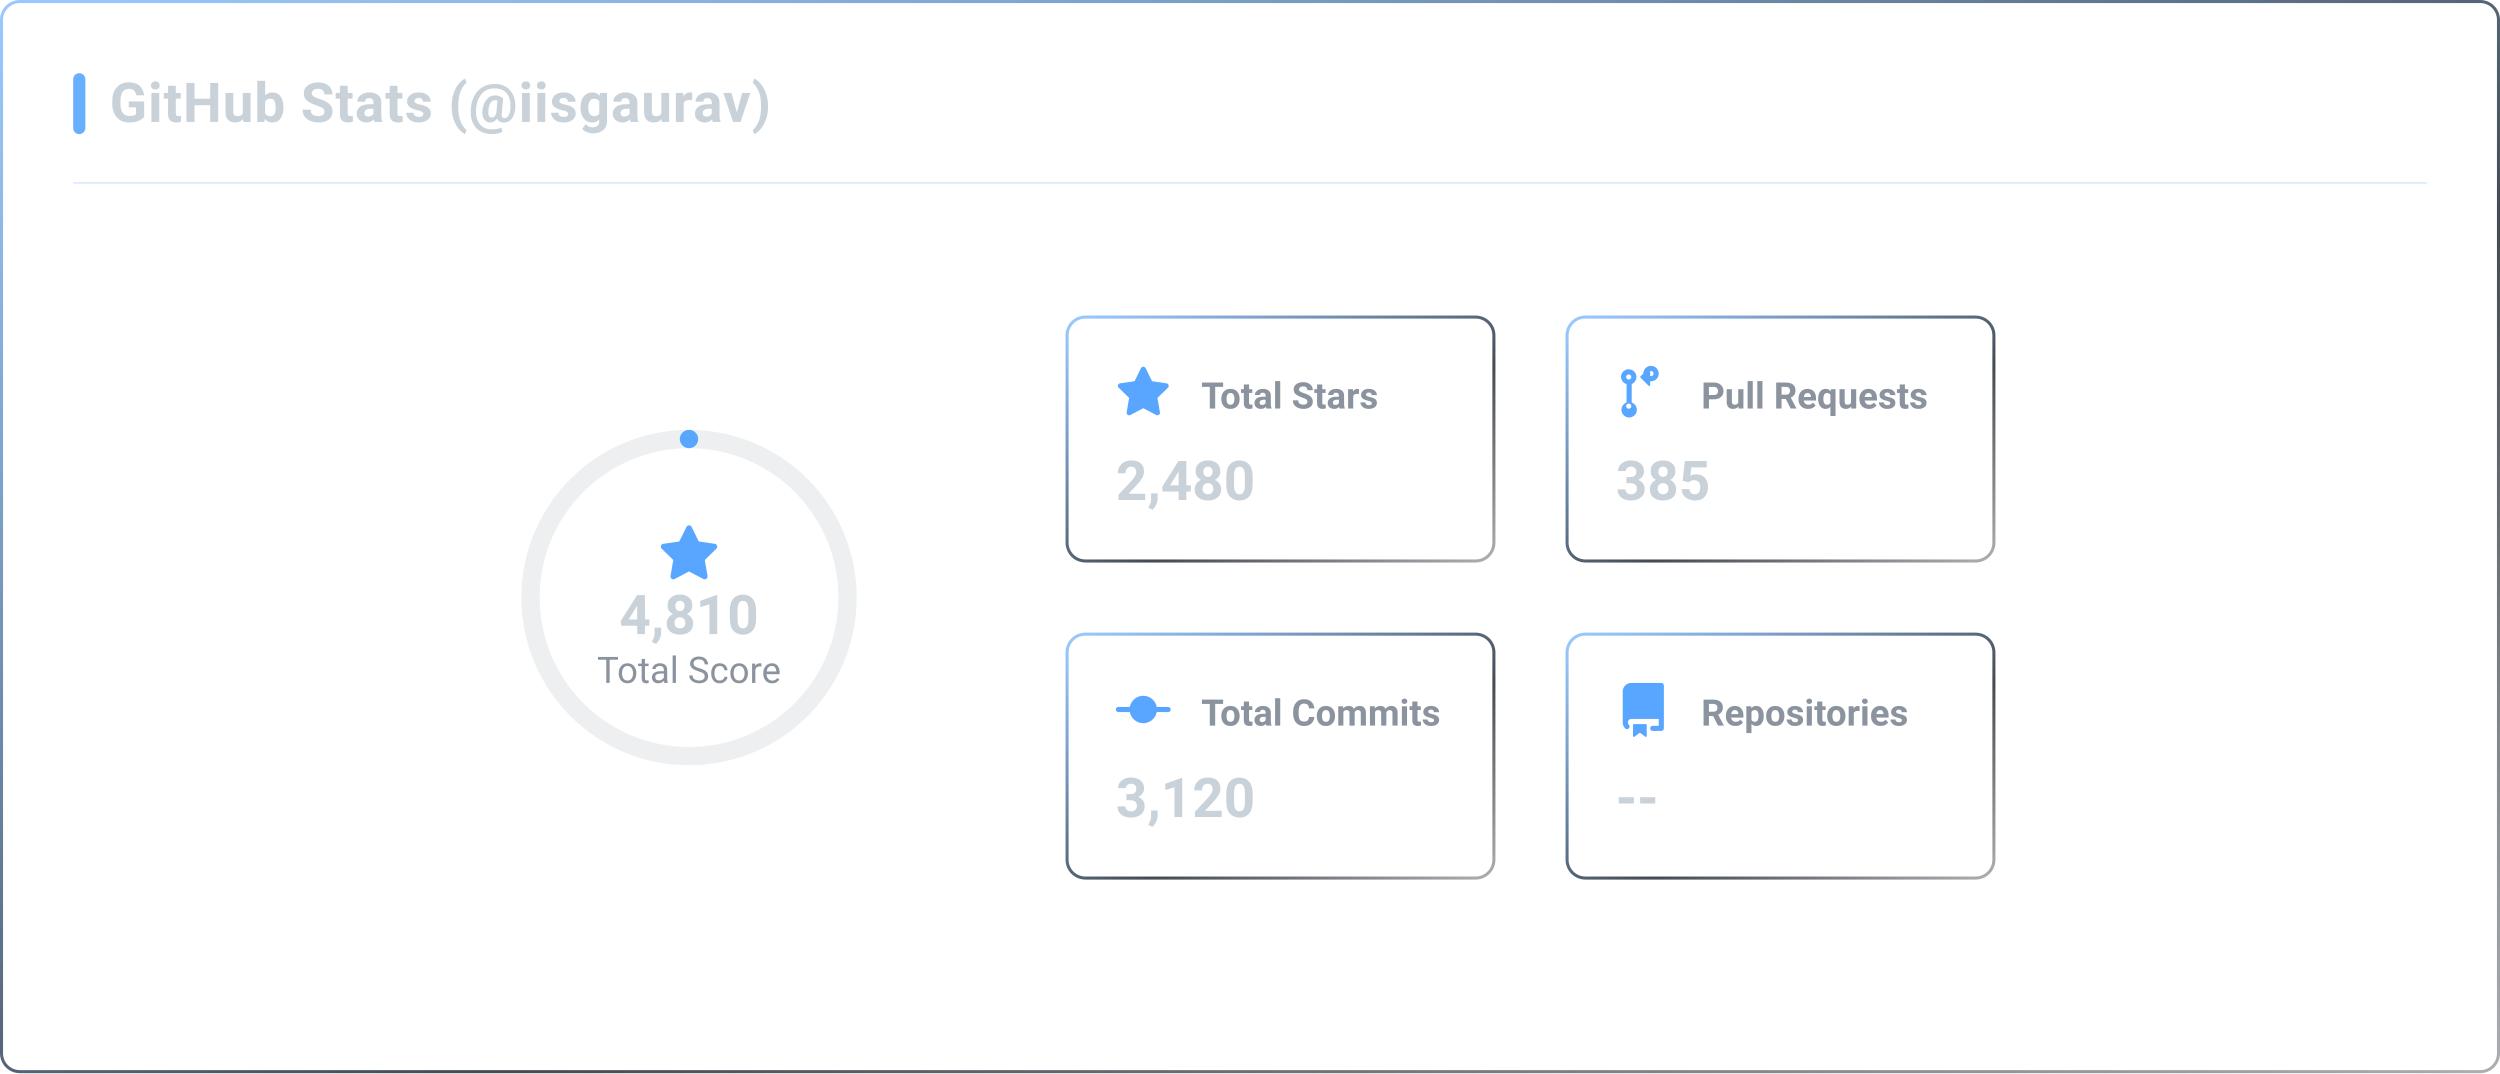
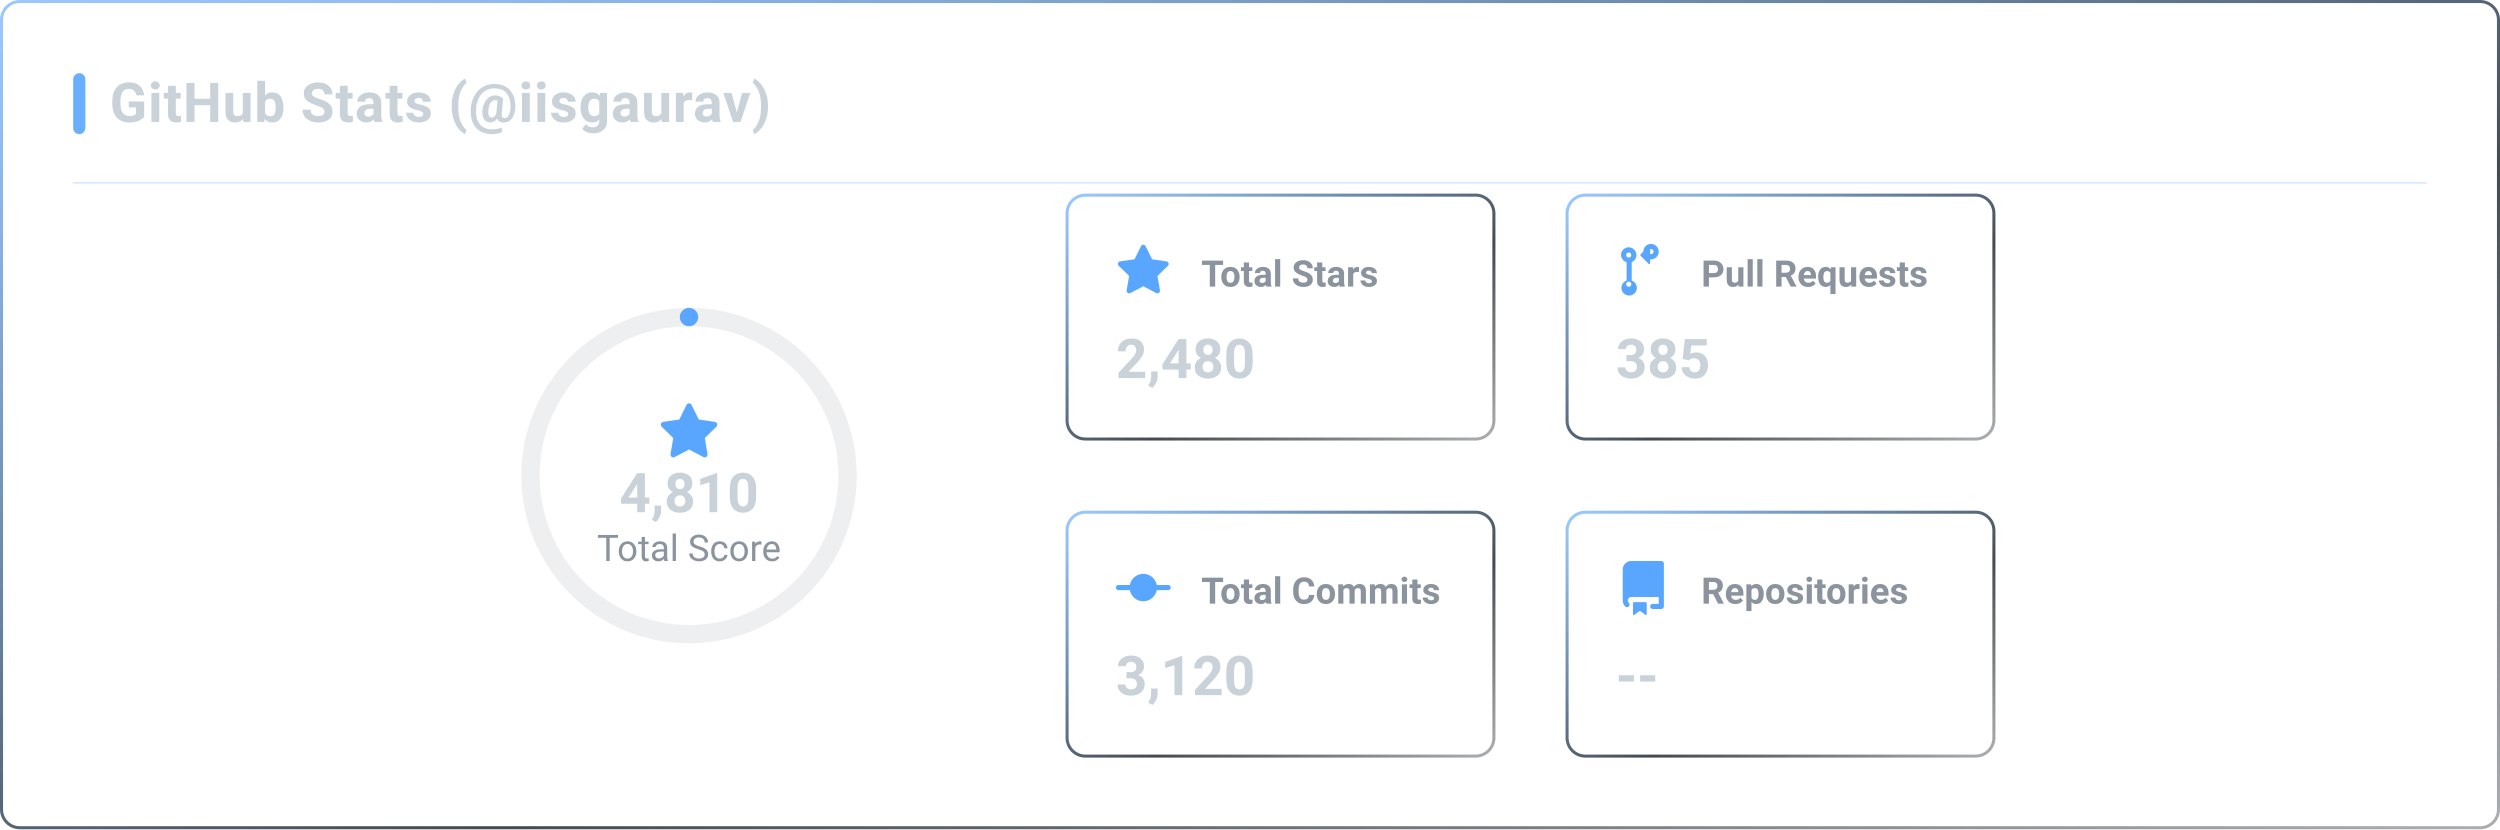
- <svg xmlns="http://www.w3.org/2000/svg" width="820" height="352" viewBox="0 0 820 352" role="img">
+ <svg xmlns="http://www.w3.org/2000/svg" width="820" height="272" viewBox="0 0 820 272" role="img">
  <defs>
    <linearGradient id="pf-progress-grad" x1="0%" y1="0%" x2="100%" y2="0%">
      <stop offset="0%" stop-color="#58A6FF" stop-opacity="0.75" />
      <stop offset="70%" stop-color="#58A6FF" />
      <stop offset="100%" stop-color="#D2A8FF" stop-opacity="0.9" />
    </linearGradient>
    <linearGradient id="pf-card-border" x1="0%" y1="0%" x2="100%" y2="100%">
      <stop offset="0%" stop-color="#58A6FF" stop-opacity="0.6" />
      <stop offset="60%" stop-color="#30363D" stop-opacity="0.9" />
      <stop offset="100%" stop-color="#30363D" stop-opacity="0.4" />
    </linearGradient>
    <linearGradient id="pf-card-bg" x1="0%" y1="0%" x2="0%" y2="100%">
      <stop offset="0%" stop-color="transparent" stop-opacity="0.95" />
      <stop offset="100%" stop-color="transparent" stop-opacity="0.8" />
    </linearGradient>
    <linearGradient id="pf-card-gradient" x1="0%" y1="0%" x2="100%" y2="0%">
      <stop offset="0%" stop-color="#3b0918" />
      <stop offset="50%" stop-color="#1e1333" />
      <stop offset="100%" stop-color="#091629" />
    </linearGradient>
    <linearGradient id="pf-track-bg" x1="0%" y1="0%" x2="100%" y2="0%">
      <stop offset="0%" stop-color="#8B949E" stop-opacity="0.15" />
      <stop offset="100%" stop-color="#8B949E" stop-opacity="0.08" />
    </linearGradient>
    <linearGradient id="pf-badge-0" x1="0%" y1="0%" x2="100%" y2="100%">
      <stop offset="0%" stop-color="#3B82F6" stop-opacity="0.25" />
      <stop offset="100%" stop-color="#3B82F6" stop-opacity="0.1" />
    </linearGradient>
    <linearGradient id="pf-badge-1" x1="0%" y1="0%" x2="100%" y2="100%">
      <stop offset="0%" stop-color="#10B981" stop-opacity="0.25" />
      <stop offset="100%" stop-color="#10B981" stop-opacity="0.1" />
    </linearGradient>
    <linearGradient id="pf-badge-2" x1="0%" y1="0%" x2="100%" y2="100%">
      <stop offset="0%" stop-color="#8B5CF6" stop-opacity="0.25" />
      <stop offset="100%" stop-color="#8B5CF6" stop-opacity="0.1" />
    </linearGradient>
    <linearGradient id="pf-badge-3" x1="0%" y1="0%" x2="100%" y2="100%">
      <stop offset="0%" stop-color="#F59E0B" stop-opacity="0.25" />
      <stop offset="100%" stop-color="#F59E0B" stop-opacity="0.1" />
    </linearGradient>
    <linearGradient id="pf-badge-4" x1="0%" y1="0%" x2="100%" y2="100%">
      <stop offset="0%" stop-color="#EF4444" stop-opacity="0.25" />
      <stop offset="100%" stop-color="#EF4444" stop-opacity="0.1" />
    </linearGradient>
    <linearGradient id="pf-badge-5" x1="0%" y1="0%" x2="100%" y2="100%">
      <stop offset="0%" stop-color="#06B6D4" stop-opacity="0.25" />
      <stop offset="100%" stop-color="#06B6D4" stop-opacity="0.1" />
    </linearGradient>
    <linearGradient id="pf-badge-6" x1="0%" y1="0%" x2="100%" y2="100%">
      <stop offset="0%" stop-color="#EC4899" stop-opacity="0.25" />
      <stop offset="100%" stop-color="#EC4899" stop-opacity="0.1" />
    </linearGradient>
    <linearGradient id="pf-badge-7" x1="0%" y1="0%" x2="100%" y2="100%">
      <stop offset="0%" stop-color="#84CC16" stop-opacity="0.25" />
      <stop offset="100%" stop-color="#84CC16" stop-opacity="0.1" />
    </linearGradient>
  </defs>
-   <svg x="0" y="0" width="820" height="352" viewBox="0 0 820 352" fill="none" role="group">
-     <rect x="0.5" y="0.5" width="819" height="351" fill="url(#pf-card-bg)" stroke="url(#pf-card-border)" stroke-width="1" rx="6" />
+   <svg x="0" y="0" width="820" height="272" viewBox="0 0 820 272" fill="none" role="group">
+     <rect x="0.5" y="0.5" width="819" height="271" fill="url(#pf-card-bg)" stroke="url(#pf-card-border)" stroke-width="1" rx="6" />
    <rect x="24" y="24" width="4" height="20" rx="2" fill="#58A6FF" opacity="0.9" />
    <text x="36" y="40" font-family="system-ui, -apple-system, BlinkMacSystemFont, 'Segoe UI', Roboto, Helvetica, Arial, sans-serif" font-size="18" font-weight="700" fill="#C9D1D9" letter-spacing="0.3">GitHub Stats (@iisgaurav)</text>
    <line x1="24" y1="60" x2="796" y2="60" stroke="#58A6FF" stroke-width="0.5" stroke-opacity="0.25" />
    <g>
-       <circle cx="226.0" cy="196.0" r="52.0" fill="none" stroke="#8B949E" stroke-width="6" stroke-opacity="0.15" />
-       <circle cx="226.0" cy="196.0" r="52.0" fill="none" stroke="#58A6FF" stroke-width="6" stroke-dasharray="326.725" stroke-dashoffset="326.725" transform="rotate(-90 226.0 196.0)" stroke-linecap="round">
+       <circle cx="226.0" cy="156.0" r="52.0" fill="none" stroke="#8B949E" stroke-width="6" stroke-opacity="0.15" />
+       <circle cx="226.0" cy="156.0" r="52.0" fill="none" stroke="#58A6FF" stroke-width="6" stroke-dasharray="326.725" stroke-dashoffset="326.725" transform="rotate(-90 226.0 156.0)" stroke-linecap="round">
        <animate attributeName="stroke-dashoffset" from="326.725" to="0.0" dur="1s" fill="freeze" calcMode="spline" keySplines="0.4 0 0.2 1" />
      </circle>
-       <svg x="216.0" y="172.0" width="20" height="20" viewBox="0 0 16 16" fill="#58A6FF">
+       <svg x="216.0" y="132.0" width="20" height="20" viewBox="0 0 16 16" fill="#58A6FF">
        <path d="M8 .25a.75.75 0 01.673.418l1.882 3.815 4.21.612a.75.75 0 01.416 1.279l-3.046 2.97.719 4.192a.75.75 0 01-1.088.791L8 12.347l-3.766 1.98a.75.75 0 01-1.088-.79l.72-4.194L.818 6.374a.75.75 0 01.416-1.28l4.21-.611L7.327.668A.75.75 0 018 .25z" />
      </svg>
-       <text x="226.0" y="208.0" font-family="system-ui, -apple-system, BlinkMacSystemFont, 'Segoe UI', Roboto, Helvetica, Arial, sans-serif" font-size="18" font-weight="700" fill="#C9D1D9" text-anchor="middle">4,810</text>
-       <text x="226.0" y="224.0" font-family="system-ui, -apple-system, BlinkMacSystemFont, 'Segoe UI', Roboto, Helvetica, Arial, sans-serif" font-size="12" fill="#8B949E" text-anchor="middle">Total Score</text>
+       <text x="226.0" y="168.0" font-family="system-ui, -apple-system, BlinkMacSystemFont, 'Segoe UI', Roboto, Helvetica, Arial, sans-serif" font-size="18" font-weight="700" fill="#C9D1D9" text-anchor="middle">4,810</text>
+       <text x="226.0" y="184.0" font-family="system-ui, -apple-system, BlinkMacSystemFont, 'Segoe UI', Roboto, Helvetica, Arial, sans-serif" font-size="12" fill="#8B949E" text-anchor="middle">Total Score</text>
    </g>
    <g>
-       <rect x="350" y="104" width="140" height="80" fill="url(#pf-card-bg)" stroke="url(#pf-card-border)" stroke-width="1" rx="6" />
-       <svg x="366" y="120" width="18" height="18" viewBox="0 0 16 16" fill="#58A6FF">
+       <rect x="350" y="64" width="140" height="80" fill="url(#pf-card-bg)" stroke="url(#pf-card-border)" stroke-width="1" rx="6" />
+       <svg x="366" y="80" width="18" height="18" viewBox="0 0 16 16" fill="#58A6FF">
        <path d="M8 .25a.75.75 0 01.673.418l1.882 3.815 4.21.612a.75.75 0 01.416 1.279l-3.046 2.97.719 4.192a.75.75 0 01-1.088.791L8 12.347l-3.766 1.98a.75.75 0 01-1.088-.79l.72-4.194L.818 6.374a.75.75 0 01.416-1.28l4.21-.611L7.327.668A.75.75 0 018 .25z" />
      </svg>
-       <text x="394" y="134" font-family="system-ui, -apple-system, BlinkMacSystemFont, 'Segoe UI', Roboto, Helvetica, Arial, sans-serif" font-size="12" fill="#8B949E" font-weight="600">Total Stars</text>
-       <text x="366" y="164" font-family="system-ui, -apple-system, BlinkMacSystemFont, 'Segoe UI', Roboto, Helvetica, Arial, sans-serif" font-size="18" font-weight="700" fill="#C9D1D9">2,480</text>
+       <text x="394" y="94" font-family="system-ui, -apple-system, BlinkMacSystemFont, 'Segoe UI', Roboto, Helvetica, Arial, sans-serif" font-size="12" fill="#8B949E" font-weight="600">Total Stars</text>
+       <text x="366" y="124" font-family="system-ui, -apple-system, BlinkMacSystemFont, 'Segoe UI', Roboto, Helvetica, Arial, sans-serif" font-size="18" font-weight="700" fill="#C9D1D9">2,480</text>
    </g>
    <g>
-       <rect x="514" y="104" width="140" height="80" fill="url(#pf-card-bg)" stroke="url(#pf-card-border)" stroke-width="1" rx="6" />
-       <svg x="530" y="120" width="18" height="18" viewBox="0 0 16 16" fill="#58A6FF">
+       <rect x="514" y="64" width="140" height="80" fill="url(#pf-card-bg)" stroke="url(#pf-card-border)" stroke-width="1" rx="6" />
+       <svg x="530" y="80" width="18" height="18" viewBox="0 0 16 16" fill="#58A6FF">
        <path d="M7.177 3.073L9.573.677A.25.25 0 0110 .854v4.792a.25.25 0 01-.427.177L7.177 3.427a.25.25 0 010-.354zM3.75 2.5a.75.75 0 100 1.5.75.75 0 000-1.5zm-2.25.75a2.25 2.25 0 113.125 2.066v5.368a2.25 2.25 0 11-1.5 0V5.316A2.25 2.25 0 011.5 3.25zm2.25 9.25a.75.75 0 100-1.5.75.75 0 000 1.5zm6.5-12.5a2.25 2.25 0 110 4.5 2.25 2.25 0 010-4.5zm0 1.5a.75.75 0 100 1.5.75.75 0 000-1.5z" />
      </svg>
-       <text x="558" y="134" font-family="system-ui, -apple-system, BlinkMacSystemFont, 'Segoe UI', Roboto, Helvetica, Arial, sans-serif" font-size="12" fill="#8B949E" font-weight="600">Pull Requests</text>
-       <text x="530" y="164" font-family="system-ui, -apple-system, BlinkMacSystemFont, 'Segoe UI', Roboto, Helvetica, Arial, sans-serif" font-size="18" font-weight="700" fill="#C9D1D9">385</text>
+       <text x="558" y="94" font-family="system-ui, -apple-system, BlinkMacSystemFont, 'Segoe UI', Roboto, Helvetica, Arial, sans-serif" font-size="12" fill="#8B949E" font-weight="600">Pull Requests</text>
+       <text x="530" y="124" font-family="system-ui, -apple-system, BlinkMacSystemFont, 'Segoe UI', Roboto, Helvetica, Arial, sans-serif" font-size="18" font-weight="700" fill="#C9D1D9">385</text>
    </g>
    <g>
-       <rect x="350" y="208" width="140" height="80" fill="url(#pf-card-bg)" stroke="url(#pf-card-border)" stroke-width="1" rx="6" />
-       <svg x="366" y="224" width="18" height="18" viewBox="0 0 16 16" fill="#58A6FF">
+       <rect x="350" y="168" width="140" height="80" fill="url(#pf-card-bg)" stroke="url(#pf-card-border)" stroke-width="1" rx="6" />
+       <svg x="366" y="184" width="18" height="18" viewBox="0 0 16 16" fill="#58A6FF">
        <path d="M10.5 7.75a2.5 2.5 0 11-5 0 2.5 2.5 0 015 0zm1.43.75a4.002 4.002 0 01-7.86 0H.75a.75.75 0 110-1.5h3.32a4.001 4.001 0 017.86 0h3.32a.75.75 0 110 1.5h-3.32z" />
      </svg>
-       <text x="394" y="238" font-family="system-ui, -apple-system, BlinkMacSystemFont, 'Segoe UI', Roboto, Helvetica, Arial, sans-serif" font-size="12" fill="#8B949E" font-weight="600">Total Commits</text>
-       <text x="366" y="268" font-family="system-ui, -apple-system, BlinkMacSystemFont, 'Segoe UI', Roboto, Helvetica, Arial, sans-serif" font-size="18" font-weight="700" fill="#C9D1D9">3,120</text>
+       <text x="394" y="198" font-family="system-ui, -apple-system, BlinkMacSystemFont, 'Segoe UI', Roboto, Helvetica, Arial, sans-serif" font-size="12" fill="#8B949E" font-weight="600">Total Commits</text>
+       <text x="366" y="228" font-family="system-ui, -apple-system, BlinkMacSystemFont, 'Segoe UI', Roboto, Helvetica, Arial, sans-serif" font-size="18" font-weight="700" fill="#C9D1D9">3,120</text>
    </g>
    <g>
-       <rect x="514" y="208" width="140" height="80" fill="url(#pf-card-bg)" stroke="url(#pf-card-border)" stroke-width="1" rx="6" />
-       <svg x="530" y="224" width="18" height="18" viewBox="0 0 16 16" fill="#58A6FF">
+       <rect x="514" y="168" width="140" height="80" fill="url(#pf-card-bg)" stroke="url(#pf-card-border)" stroke-width="1" rx="6" />
+       <svg x="530" y="184" width="18" height="18" viewBox="0 0 16 16" fill="#58A6FF">
        <path d="M2 2.5A2.5 2.5 0 014.5 0h8.75a.75.75 0 01.75.75v12.5a.75.75 0 01-.75.75h-2.5a.75.75 0 110-1.5h1.75v-2h-8a1 1 0 00-.714 1.7.75.75 0 01-1.072 1.05A2.495 2.495 0 012 11.5v-9zm10.5-1V9h-8c-.356 0-.694.074-1 .208V2.5a1 1 0 011-1h8zM5 12.25v3.25a.25.25 0 00.4.2l1.45-1.087a.25.25 0 01.3 0L8.6 15.7a.25.25 0 00.4-.2v-3.25a.25.25 0 00-.25-.25h-3.5a.25.25 0 00-.25.25z" />
      </svg>
-       <text x="558" y="238" font-family="system-ui, -apple-system, BlinkMacSystemFont, 'Segoe UI', Roboto, Helvetica, Arial, sans-serif" font-size="12" fill="#8B949E" font-weight="600">Repositories</text>
-       <text x="530" y="268" font-family="system-ui, -apple-system, BlinkMacSystemFont, 'Segoe UI', Roboto, Helvetica, Arial, sans-serif" font-size="18" font-weight="700" fill="#C9D1D9">--</text>
+       <text x="558" y="198" font-family="system-ui, -apple-system, BlinkMacSystemFont, 'Segoe UI', Roboto, Helvetica, Arial, sans-serif" font-size="12" fill="#8B949E" font-weight="600">Repositories</text>
+       <text x="530" y="228" font-family="system-ui, -apple-system, BlinkMacSystemFont, 'Segoe UI', Roboto, Helvetica, Arial, sans-serif" font-size="18" font-weight="700" fill="#C9D1D9">--</text>
    </g>
  </svg>
</svg>
